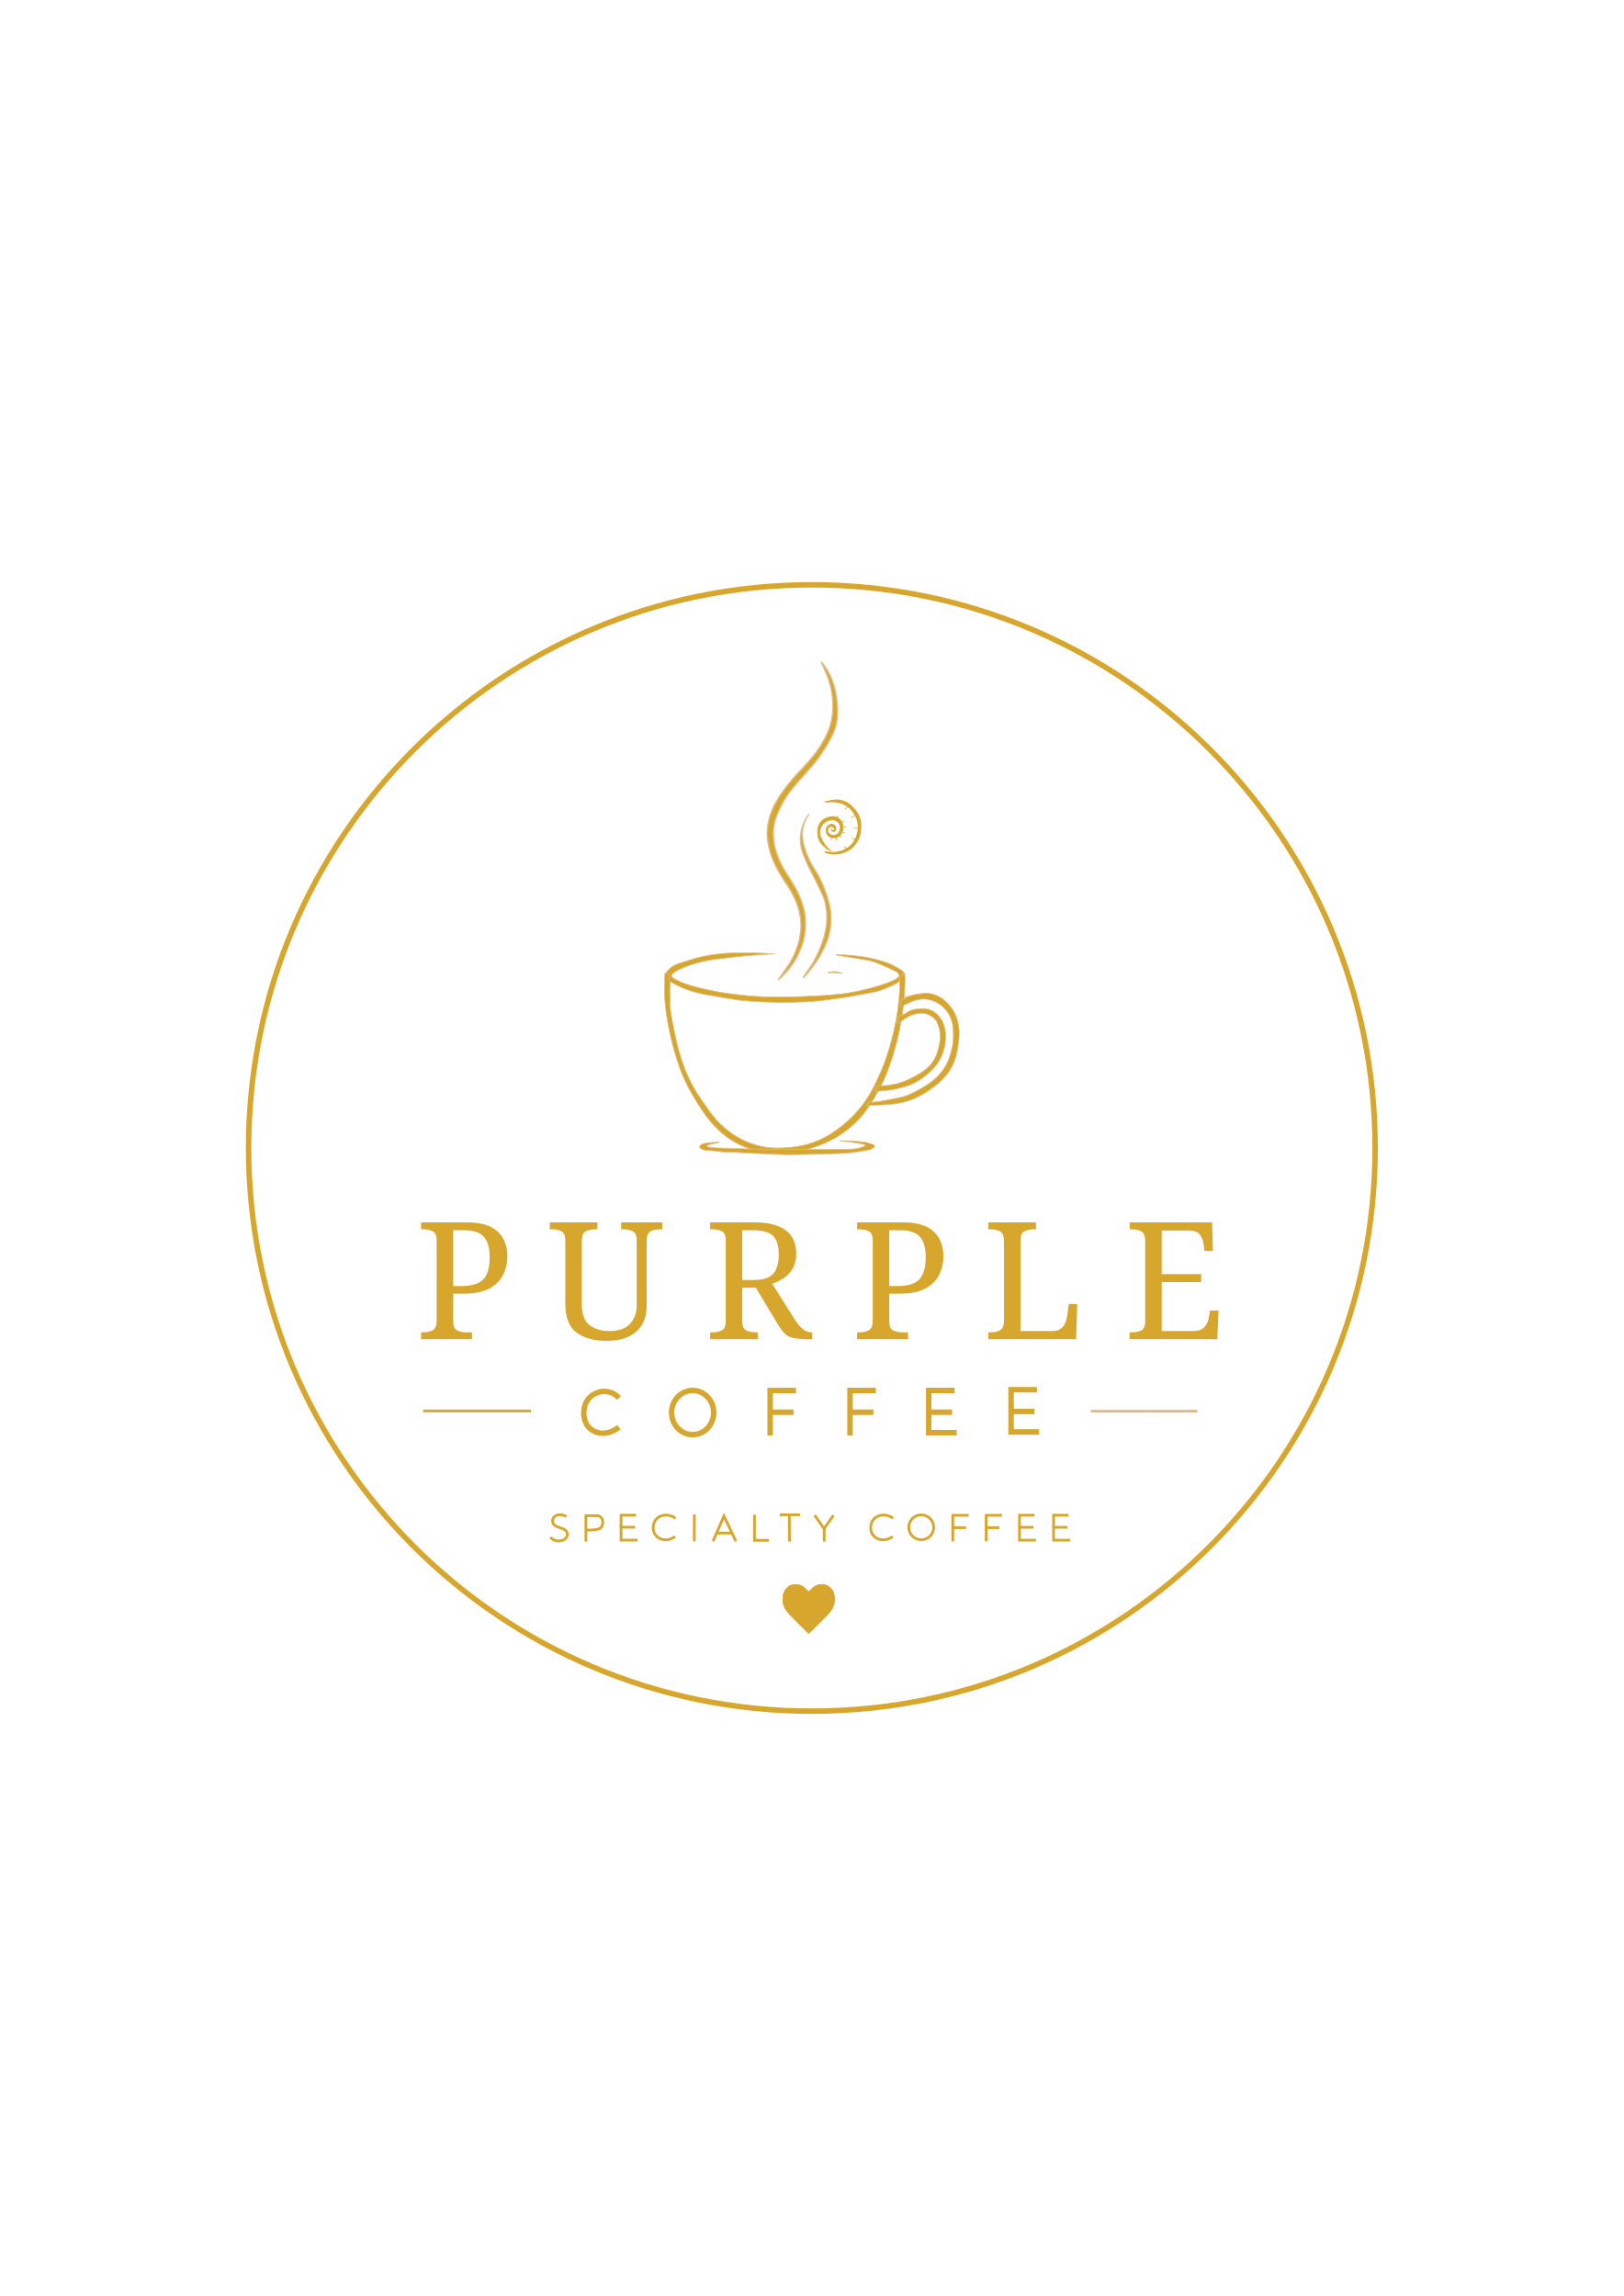
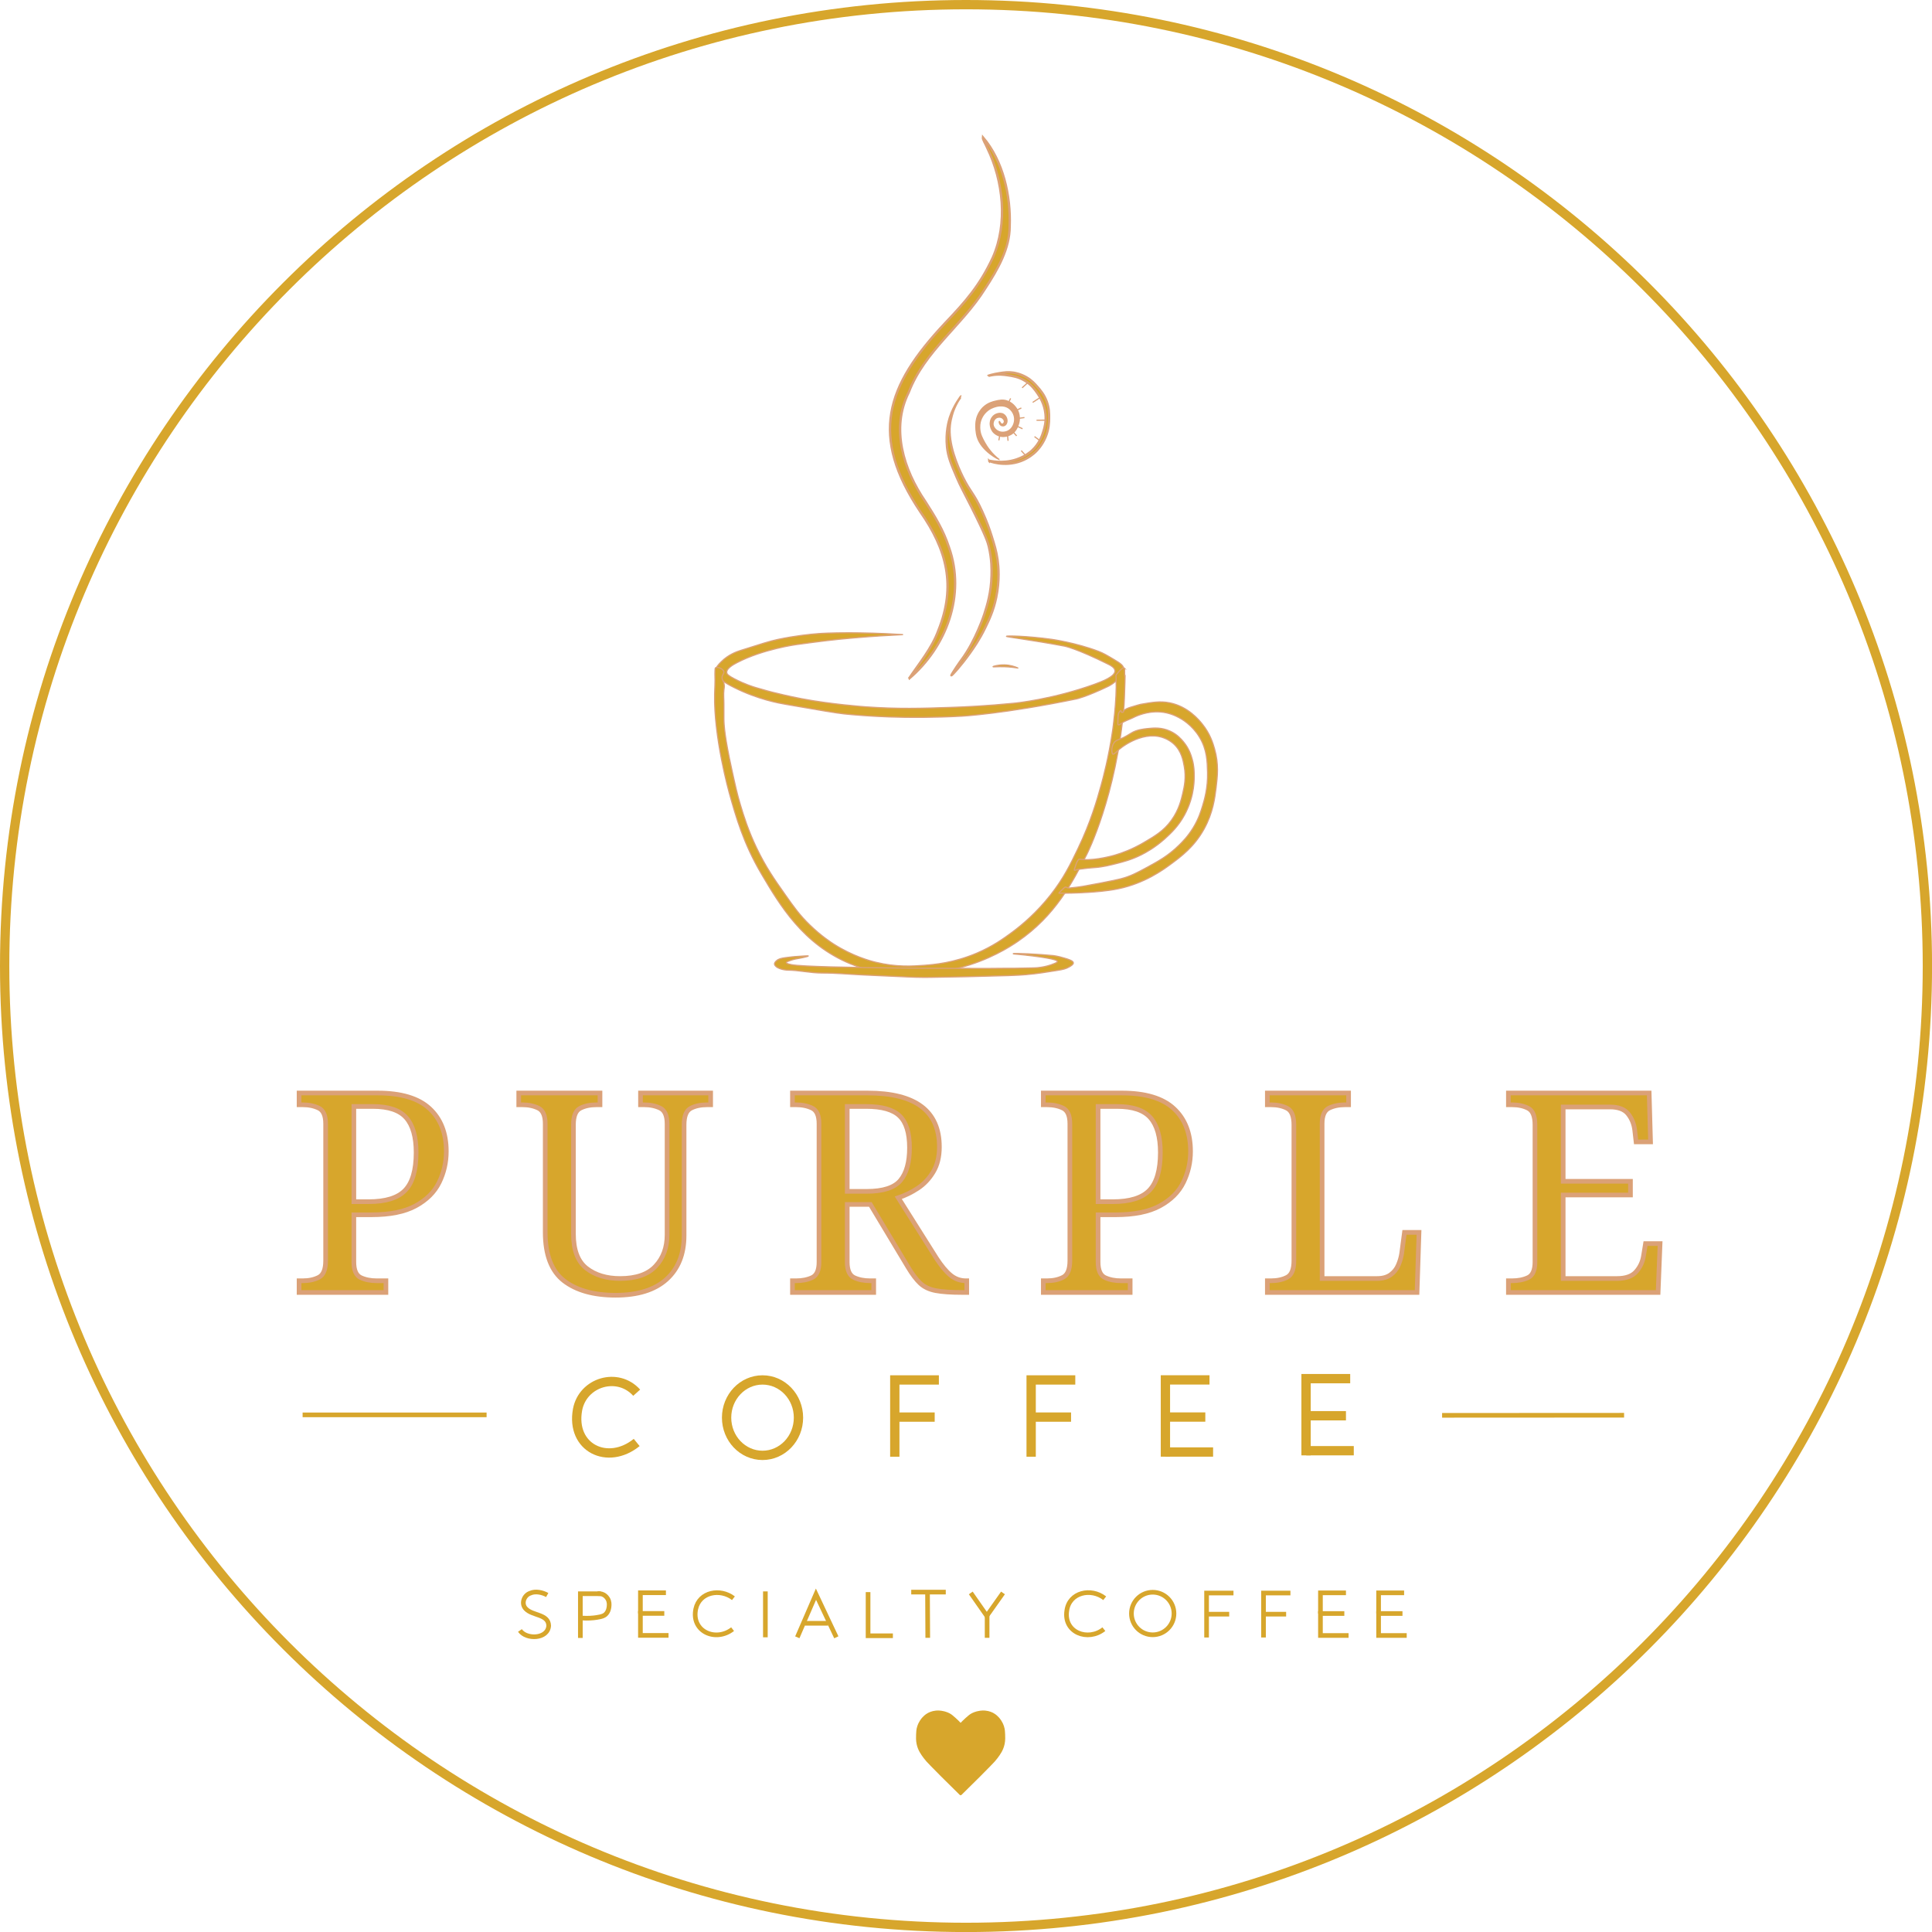
- <svg xmlns="http://www.w3.org/2000/svg" id="b" data-name="Capa 3" viewBox="0 0 595.28 841.89">
-   <circle cx="297.64" cy="420.94" r="206.5" fill="none" stroke="#d7a62c" stroke-miterlimit="10" stroke-width="2" />
-   <g>
-     <path d="M296.49,598.98c1.41-1.41,2.55-2.52,3.31-3.27,0,0,1.14-1.11,2.91-2.93.96-.98,1.23-1.28,1.57-1.74.61-.81,1.26-1.71,1.53-3.02.16-.78.13-1.46.11-1.99-.03-.62-.04-1.09-.23-1.69-.31-1.03-.88-1.68-1.08-1.91-.19-.2-.55-.6-1.16-.93-.2-.11-.81-.42-1.67-.5-.51-.05-.9,0-1.14.03-.97.13-1.64.49-1.78.57-.4.22-.67.46-1.2.93-.51.45-.87.82-1.34,1.32-.4.43-.73.79-.96,1.06" fill="#d7a62c" stroke="#d7a62c" stroke-miterlimit="10" stroke-width=".25" />
-     <path d="M296.47,598.98c-1.41-1.41-2.55-2.52-3.31-3.27,0,0-1.14-1.11-2.91-2.93-.96-.98-1.23-1.28-1.57-1.74-.61-.81-1.26-1.71-1.53-3.02-.16-.78-.13-1.46-.11-1.99.03-.62.04-1.09.23-1.69.31-1.03.88-1.68,1.08-1.91.19-.2.55-.6,1.16-.93.2-.11.81-.42,1.67-.5.51-.05.9,0,1.14.03.97.13,1.64.49,1.78.57.4.22.67.46,1.2.93.51.45.87.82,1.34,1.32.4.43.73.79.96,1.06" fill="#d7a62c" stroke="#d7a62c" stroke-miterlimit="10" stroke-width=".25" />
-   </g>
-   <line x1="155.14" y1="517.36" x2="194.66" y2="517.36" fill="#68428f" stroke="#d7a62c" stroke-miterlimit="10" />
-   <line x1="399.9" y1="517.46" x2="438.99" y2="517.43" fill="#ab7822" stroke="#e0bc8b" stroke-miterlimit="10" />
-   <g>
-     <polyline points="282.34 526.34 282.34 509.86 291.81 509.86" fill="none" stroke="#d7a62c" stroke-miterlimit="10" stroke-width="2" />
-     <line x1="290.91" y1="517.83" x2="282.12" y2="517.83" fill="none" stroke="#d7a62c" stroke-miterlimit="10" stroke-width="2" />
-     <g>
-       <polyline points="311.63 526.34 311.63 509.86 321.11 509.86" fill="none" stroke="#d7a62c" stroke-miterlimit="10" stroke-width="2" />
-       <line x1="320.2" y1="517.83" x2="311.41" y2="517.83" fill="none" stroke="#d7a62c" stroke-miterlimit="10" stroke-width="2" />
-     </g>
-     <g>
-       <g>
-         <polyline points="340.47 526.34 340.47 509.85 349.94 509.85" fill="none" stroke="#d7a62c" stroke-miterlimit="10" stroke-width="2" />
-         <line x1="349.04" y1="517.83" x2="340.24" y2="517.83" fill="none" stroke="#d7a62c" stroke-miterlimit="10" stroke-width="2" />
-       </g>
-       <line x1="350.72" y1="525.33" x2="340.5" y2="525.33" fill="none" stroke="#d7a62c" stroke-miterlimit="10" stroke-width="2" />
-     </g>
-     <g>
-       <g>
-         <polyline points="370.68 526.06 370.68 509.58 380.16 509.58" fill="none" stroke="#d7a62c" stroke-miterlimit="10" stroke-width="2" />
-         <line x1="379.25" y1="517.55" x2="370.46" y2="517.55" fill="none" stroke="#d7a62c" stroke-miterlimit="10" stroke-width="2" />
-       </g>
-       <line x1="380.93" y1="525.06" x2="370.71" y2="525.06" fill="none" stroke="#d7a62c" stroke-miterlimit="10" stroke-width="2" />
-     </g>
-     <path d="M226.9,512.6c-4.07-4.53-11.57-2.31-12.7,3.63-1.51,8.25,6.5,12.09,12.7,7.06" fill="none" stroke="#d7a62c" stroke-miterlimit="10" stroke-width="2" />
-     <ellipse cx="253.93" cy="517.96" rx="7.72" ry="8.1" fill="none" stroke="#d7a62c" stroke-miterlimit="10" stroke-width="2" />
-   </g>
-   <g>
-     <path d="M207.68,556.06c-.97-.55-2.51-.92-3.64-.4-1.38.46-2.03,2.31-.93,3.38,1.41,1.49,4.82,1.09,4.89,3.6-.17,2.89-4.8,3.05-6.18,1.03" fill="none" stroke="#d7a62c" stroke-miterlimit="10" />
-     <polyline points="214.8 565.28 214.8 555.77 219.16 555.77" fill="none" stroke="#d7a62c" stroke-miterlimit="10" />
-     <path d="M215.07,561c1.36.1,2.46,0,3.24-.12,1.28-.19,1.68-.43,1.96-.71.61-.61.69-1.44.71-1.72.03-.32.08-.97-.31-1.61-.31-.51-.73-.76-.84-.82-.56-.31-1.09-.28-1.29-.26" fill="none" stroke="#d7a62c" stroke-miterlimit="10" />
-     <polyline points="233.74 564.73 227.7 564.73 227.7 560 232.83 560" fill="none" stroke="#d7a62c" stroke-miterlimit="10" />
-     <polyline points="233.18 555.57 227.7 555.57 227.7 560" fill="none" stroke="#d7a62c" stroke-miterlimit="10" />
-     <line x1="254.54" y1="555.28" x2="254.54" y2="565.14" fill="none" stroke="#d7a62c" stroke-miterlimit="10" />
-     <polyline points="261.4 565.14 265.41 555.87 268.37 562.16 269.78 565.14" fill="none" stroke="#d7a62c" stroke-miterlimit="10" />
-     <line x1="263.01" y1="562.13" x2="268.02" y2="562.13" fill="none" stroke="#d7a62c" stroke-miterlimit="10" />
-     <polyline points="281.93 564.81 276.6 564.81 276.6 555.43" fill="none" stroke="#d7a62c" stroke-miterlimit="10" />
-     <polyline points="285.87 555.43 289.48 555.43 293.29 555.43" fill="none" stroke="#d7a62c" stroke-miterlimit="10" />
-     <line x1="289.42" y1="565.25" x2="289.37" y2="555.6" fill="none" stroke="#d7a62c" stroke-miterlimit="10" />
-     <line x1="302.17" y1="565.25" x2="302.17" y2="560.03" fill="none" stroke="#d7a62c" stroke-miterlimit="10" />
-     <line x1="305.58" y1="555.6" x2="302.17" y2="560.43" fill="none" stroke="#d7a62c" stroke-miterlimit="10" />
-     <line x1="298.66" y1="555.6" x2="302.17" y2="560.63" fill="none" stroke="#d7a62c" stroke-miterlimit="10" />
-     <polyline points="349.31 565.17 349.31 555.63 355.09 555.63" fill="none" stroke="#d7a62c" stroke-miterlimit="10" />
-     <line x1="354.17" y1="560.17" x2="349.31" y2="560.17" fill="none" stroke="#d7a62c" stroke-miterlimit="10" />
-     <polyline points="361.54 565.17 361.54 555.63 367.32 555.63" fill="none" stroke="#d7a62c" stroke-miterlimit="10" />
-     <line x1="366.4" y1="560.17" x2="361.54" y2="560.17" fill="none" stroke="#d7a62c" stroke-miterlimit="10" />
-     <polyline points="379.81 564.75 373.77 564.75 373.77 560.03 378.9 560.03" fill="none" stroke="#d7a62c" stroke-miterlimit="10" />
-     <polyline points="379.25 555.59 373.77 555.59 373.77 560.03" fill="none" stroke="#d7a62c" stroke-miterlimit="10" />
-     <polyline points="392.3 564.75 386.26 564.75 386.26 560.03 391.39 560.03" fill="none" stroke="#d7a62c" stroke-miterlimit="10" />
-     <polyline points="391.74 555.59 386.26 555.59 386.26 560.03" fill="none" stroke="#d7a62c" stroke-miterlimit="10" />
-     <circle cx="337.74" cy="560.03" r="4.57" fill="none" stroke="#d7a62c" stroke-miterlimit="10" />
-     <path d="M327.25,563.39c-3.41,2.71-8.7.74-7.96-3.99.54-3.94,5.21-4.95,8.14-2.65" fill="none" stroke="#d7a62c" stroke-miterlimit="10" />
-     <path d="M247.5,563.39c-3.62,2.82-8.93.52-7.91-4.34.8-3.69,5.29-4.48,8.09-2.3" fill="none" stroke="#d7a62c" stroke-miterlimit="10" />
-   </g>
-   <path d="M285.35,359.25c2.18-3.25,4.99-6.61,6.35-10.41,3.83-9.52,1.82-17.32-3.84-25.42-10.94-16.33-7.51-26.98,5.3-40.6,4.33-4.55,7.47-8.08,10.25-14.1,3.21-7.3,2.25-16.35-1.2-23.48-.34-.86-1.02-1.82-.95-2.33,4.33,5.05,6.02,12.56,5.76,19.15,0,4.76-2.53,9.2-5.29,13.4-4.93,7.89-13.01,13.4-16.4,22.27-3.88,7.74-1.13,16.57,3.54,23.39,2.04,3.19,3.9,6.15,5.11,9.89,3.65,10.25-.58,21.45-8.62,28.24h-.02Z" fill="#d7a62c" stroke="#e0bc8b" stroke-miterlimit="10" stroke-width=".5" />
-   <path d="M294.5,358.53c-.08-.06.75-1.31,1.14-1.9.54-.82.98-1.4,1.02-1.46,3.09-4.15,4.92-9.85,4.92-9.85.61-1.9,1.45-4.59,1.54-8.26.03-1.19.07-3.45-.59-6.24-.22-.9-.59-2.21-3.72-8.44-1.93-3.85-2.26-4.29-3.17-6.42-1.23-2.88-1.85-4.36-2.08-6.48-.34-3.19.39-5.63.6-6.3.9-2.78,2.43-4.57,2.41-4.59-.02-.01-.99,1.23-1.69,3.12,0,0-.54,1.45-.72,3.04-.45,3.99,1.61,8.77,2.78,11.14,1.68,3.39,2.3,3.33,4.1,7.25,1.04,2.26,1.7,4.15,2.09,5.41.58,1.85,1.03,3.26,1.29,5.16.18,1.27.49,4.32-.3,8.08-.6,2.89-1.59,4.91-2.38,6.53-1.21,2.5-2.44,4.24-3.27,5.41-1.84,2.59-3.88,4.86-4,4.77Z" fill="#d7a62c" stroke="#e0bc8b" stroke-miterlimit="10" stroke-width=".5" />
-   <g>
-     <line x1="308.43" y1="301.6" x2="309.52" y2="301.08" fill="#d7a62c" stroke="#d7a62c" stroke-miterlimit="10" stroke-width=".25" />
-     <line x1="308.51" y1="304.96" x2="309.78" y2="305.54" fill="#d7a62c" stroke="#d7a62c" stroke-miterlimit="10" stroke-width=".25" />
-     <line x1="308.8" y1="303.32" x2="310.19" y2="303.14" fill="#d7a62c" stroke="#d7a62c" stroke-miterlimit="10" stroke-width=".25" />
-     <line x1="308.51" y1="307.08" x2="307.58" y2="306.04" fill="#d7a62c" stroke="#d7a62c" stroke-miterlimit="10" stroke-width=".25" />
-     <line x1="306.67" y1="308.14" x2="306.55" y2="306.83" fill="#d7a62c" stroke="#d7a62c" stroke-miterlimit="10" stroke-width=".25" />
-     <line x1="304.69" y1="308.04" x2="304.92" y2="306.83" fill="#d7a62c" stroke="#d7a62c" stroke-miterlimit="10" stroke-width=".25" />
-     <path d="M310.58,311.43s-1.08-1.19-1.08-1.19" fill="#d7a62c" stroke="#d7a62c" stroke-miterlimit="10" stroke-width=".25" />
-     <line x1="306.67" y1="300.15" x2="307.22" y2="299.02" fill="#d7a62c" stroke="#d7a62c" stroke-miterlimit="10" stroke-width=".25" />
-     <line x1="313.9" y1="308.14" x2="312.35" y2="307.23" fill="#d7a62c" stroke="#d7a62c" stroke-miterlimit="10" stroke-width=".25" />
-     <path d="M315.09,303.68l-2.31.03,2.31-.03Z" fill="#d7a62c" stroke="#d7a62c" stroke-miterlimit="10" stroke-width=".25" />
-     <line x1="313.9" y1="298.62" x2="311.96" y2="299.88" fill="#d7a62c" stroke="#d7a62c" stroke-miterlimit="10" stroke-width=".25" />
-     <line x1="311.13" y1="295.42" x2="309.69" y2="296.75" fill="#d7a62c" stroke="#d7a62c" stroke-miterlimit="10" stroke-width=".25" />
-   </g>
-   <g>
-     <path d="M302.55,312.42c.01-.09,2.77.79,5.99-.31,1.93-.66,3.07-1.7,3.3-1.92,1.63-1.53,2.19-3.29,2.45-4.17.21-.68.58-1.95.42-3.61-.21-2.23-1.23-3.76-1.74-4.5-.5-.72-1.27-1.83-2.72-2.7-1.36-.82-2.62-1-3.72-1.16-.7-.1-1.93-.27-3.43,0-.33.06-.71.15-.71.13,0-.02,1.13-.38,2.47-.58,1.01-.15,1.84-.27,2.92-.11.39.06,1.57.26,2.87,1.02,1.09.64,1.74,1.37,2.32,2.03.62.7,1.45,1.66,2,3.16.54,1.46.52,2.69.51,3.59-.01.9-.04,2.33-.74,4.01-.75,1.82-1.86,2.92-2.18,3.23-.38.36-1.44,1.31-3.1,1.94-3.58,1.35-6.94.03-6.93-.07Z" fill="#d7a62c" stroke="#d7a62c" stroke-miterlimit="10" stroke-width=".5" />
-     <path d="M304.78,312.15s-.84-.54-1.89-1.81c-.62-.75-1.01-1.41-1.22-1.78-.54-.98-.97-1.77-1.07-2.85-.04-.43-.11-1.42.42-2.51.14-.29.85-1.68,2.5-2.26.47-.17,2.11-.75,3.42.25.72.56,1.21,1.5,1.14,2.52-.06.9-.56,1.98-1.6,2.41-.11.04-1.2.47-2.14-.16-.12-.08-.97-.65-.9-1.56.04-.5.34-1.08.9-1.28.04-.01.66-.22,1.13.15.04.03.49.4.39.83-.05.22-.25.46-.46.46-.34,0-.54-.63-.61-.59-.06.03-.03.58.36.83.32.21.68.08.7.07.32-.12.45-.41.5-.55.2-.46.04-.91-.01-1.06-.05-.14-.21-.55-.64-.82-.52-.32-1.07-.18-1.28-.13-.58.14-.91.5-1.02.62-.39.43-.49.89-.52,1.08-.08.42-.03.75,0,.92.12.7.49,1.16.58,1.28.08.1.46.54,1.13.8.83.32,1.57.16,1.84.09.61-.15,1.02-.43,1.19-.56.67-.51.94-1.14,1.11-1.53.27-.61.33-1.11.34-1.22.11-.95-.15-1.68-.24-1.9-.07-.17-.32-.78-.91-1.37-.2-.2-.65-.64-1.35-.91-.97-.37-1.83-.17-2.57,0-.59.14-1.6.38-2.55,1.23-.21.18-.86.8-1.29,1.83-.41.96-.42,1.78-.42,2.42,0,0,0,1.2.31,2.24.91,3.02,4.69,4.88,4.74,4.81Z" fill="#d7a62c" stroke="#d7a62c" stroke-miterlimit="10" stroke-width=".25" />
-   </g>
-   <path d="M284,349.76c-4.68-.31-8.58-.38-11.47-.39-4.09,0-6.06.14-6.71.19-1.66.13-4.72.43-8.55,1.23-1.69.35-3.84,1.04-8.14,2.41-.65.21-2.48.81-4.07,2.41-.62.62-1.13,1.15-1.16,1.84-.07,1.44,1.94,2.68,3.95,3.68,5.06,2.54,9.65,3.37,11.14,3.62,7.23,1.25,10.84,1.88,12.53,2.05,4.3.43,13.11,1.13,25.22.48,0,0,9.07-.49,24.65-3.71,0,0,2.03-.42,6.74-2.67.25-.12,1.37-.67,2.35-1.81.53-.62,1.14-1.33,1.01-2.11-.09-.56-.53-.96-2.02-1.84-1.57-.94-2.36-1.4-3.36-1.78-4.93-1.87-10.07-2.58-10.07-2.58-5.26-.73-9.7-.8-9.71-.65-.01.15,4.79.67,12.5,2.11,0,0,2.52.47,9.39,3.89.47.23,1.39.71,1.43,1.4.06,1.21-2.66,2.27-4.34,2.88-9.04,3.27-17.11,4.07-17.11,4.07-6.22.62-11.16.83-13.87.92-6.11.21-11.26.37-18.18-.12-.66-.05-7.52-.55-13.84-1.75-2.69-.51-5.3-1.16-6.16-1.37-.19-.05-1.68-.42-3.64-1.01-.5-.15-2.4-.73-4.6-1.88-1.32-.69-1.62-1-1.66-1.36-.09-.86,1.36-1.69,2.23-2.14,5.59-2.9,12.71-3.86,12.71-3.86,5.15-.7,7.73-1.04,12.21-1.43,4.42-.38,8.08-.59,10.6-.71Z" fill="#d7a62c" stroke="#e0bc8b" stroke-miterlimit="10" stroke-width=".25" />
-   <path d="M308.75,356.93c-.65-.1-1.63-.23-2.82-.27-1.53-.05-2.49.08-2.5,0,0-.09,1.15-.42,2.47-.39,1.21.03,2.2.36,2.85.65Z" fill="#d7a62c" stroke="#e0bc8b" stroke-miterlimit="10" stroke-width=".25" />
-   <path d="M331.58,356.92c.15.07.13.35.13,1.04,0,2.13.17-1.32.06,2.11-.09,2.88-.14,4.32-.19,4.9-1.6,19.46-7.99,31.98-7.99,31.98-3.13,6.09-6.76,13.16-14.83,18.71-1.76,1.21-6.2,4.05-12.61,5.7-3.3.85-13.04,3.36-23.35-.89-10.17-4.19-15.14-12.6-19.07-19.25-3.91-6.61-5.52-12.37-6.95-17.47,0,0-3.35-11.93-3.14-21.19.01-.55.14-2.98.07-3.92-.02-.24,0-.52.01-1.08.02-.5.04-.58.1-.64.34-.33,1.65.13,1.8.8.1.46-.41.65-.39,1.34.02.45.25.55.4,1.11.15.57.07,1.01.01,1.43-.13,1.02,0,2.05-.01,3.07,0,0,0,1.23,0,3.07,0,1.54.22,4.27,1.66,10.83.8,3.65,1.2,5.48,1.9,7.81.68,2.26,1.64,5.4,3.48,9.24,1.94,4.05,3.85,6.77,6.09,9.95,1.9,2.71,3.16,4.47,5.32,6.56,2.43,2.36,4.59,3.76,5.17,4.13,4.04,2.57,7.7,3.57,9.03,3.89,4.39,1.07,7.87.84,10.37.65,2.15-.16,6.31-.51,11.23-2.58,3.57-1.51,5.97-3.27,7.69-4.54,2.25-1.67,5.28-4.26,8.2-7.96,2.85-3.61,4.32-6.67,5.91-9.98,2.77-5.76,4.11-10.49,4.99-13.66.41-1.48,1.63-5.99,2.47-11.79,0,0,.92-6.35.74-11.03-.02-.53-.03-.79-.03-.79,0,0,1.31-1.74,1.74-1.54Z" fill="#d7a62c" stroke="#e0bc8b" stroke-miterlimit="10" stroke-width=".25" />
-   <path d="M331.31,366.42c.13-.04.18-.2.2-.24.17-.42,1.25-.76,1.49-.83,1.3-.39,1.95-.59,2.14-.62,2.45-.43,4.17-.73,6.21-.33,3.99.79,6.37,3.74,7.04,4.57,1.7,2.11,2.31,4.17,2.64,5.35.93,3.24.62,5.9.33,8.29-.28,2.26-.67,5.41-2.58,8.88-2.13,3.86-4.95,5.94-7.29,7.66-1.63,1.2-5.52,4-11.03,5.17-2.49.53-5.27.71-6.65.8-2.25.15-5.01.18-5.26.18-.23,0-.35-.02-.65,0-.21.02-.27.04-.3,0-.05-.08.18-.25.86-.92.26-.25.4-.39.59-.39.14,0,.2.09.42.15.2.06.36.05.56.03,2.34-.23,3.71-.53,3.71-.53.9-.2.15,0,2.7-.5,2.37-.47,3.56-.7,4.4-.92,2.16-.56,3.62-1.35,5.82-2.55,2.25-1.23,4.38-2.38,6.65-4.6.77-.75,1.95-1.92,3.09-3.77,1.18-1.92,1.69-3.56,2.05-4.75.41-1.35,1.15-3.86,1.07-7.19-.06-2.4-.12-4.92-1.72-7.57-1.63-2.7-3.91-3.95-4.43-4.22-.63-.33-2.09-1.08-4.1-1.21-2.65-.18-4.91.8-5.7,1.21-.84.44-1.81.67-2.55,1.25-.12.09-.51.41-.68.3-.1-.06-.09-.23-.09-.33.05-1.49,0-1.98.36-2.47.03-.04.21-.28.3-.24.09.04.09.33.09.33,0,0,.2.07.33.03Z" fill="#d7a62c" stroke="#e0bc8b" stroke-miterlimit="10" stroke-width=".25" />
-   <path d="M322.84,398.07c2.82.22,6.75-.94,6.75-.94,1.47-.43,3.7-1.22,6.22-2.7,2.43-1.42,4.3-2.52,5.93-4.77,1.63-2.25,2.14-4.46,2.45-5.79.34-1.46.76-3.36.33-5.77-.24-1.34-.59-3.35-2.27-4.88-.27-.25-1.16-1.01-2.56-1.43-4.49-1.33-9.13,2.48-9.49,2.92-.25.3-.4.4-.71.6-.23.15-.27.14-.29.13-.34-.11-.46-1.93.51-2.76.23-.2.6-.33.6-.33.22-.1.4-.15.43-.17.8-.26,2.33-1.24,2.33-1.24,1.2-.77,2.7-.92,3.72-1.02,1.11-.11,2.82-.29,4.7.58,1.51.69,2.38,1.72,2.83,2.25,1.25,1.49,1.68,2.98,1.92,3.83.4,1.45.41,2.6.42,3.54,0,.72-.03,2.16-.42,3.92-.47,2.08-1.22,3.62-1.65,4.41-1.37,2.53-3.03,4.04-4.25,5.15-2.12,1.9-4.1,2.97-5.01,3.43-2.15,1.08-3.94,1.53-5.35,1.89-1.3.33-2.98.76-4.68.87-1.14.07-1.75.15-2.99.31-.41.05-.62.08-.8.13-.35.1-.5.2-.58.13-.08-.07,0-.24.22-.91.12-.37.23-.71.47-1.11.11-.19.19-.29.31-.33.12-.04.21-.01.58.02.11,0,.22.01.33.02Z" fill="#d7a62c" stroke="#e0bc8b" stroke-miterlimit="10" stroke-width=".25" />
-   <path d="M263.76,418.8c.01.09-1.54.44-2.64.62,0,0-.5.08-1.23.34-.48.17-.85.3-.85.46,0,.24.92.4,1.16.45,4.57.81,42.01.8,42.01.8,2.03,0,4.06-.06,6.09-.04.2,0,1.36-.02,3.68-.07.67-.01,2.6-.07,4.66-.95.4-.17.63-.29.62-.45,0-.13-.17-.52-5.17-1.16-3.11-.4-4.32-.41-4.32-.49,0-.17,5.55.09,8.6.4,0,0,.91.09,2.36.53,1.02.3,1.93.59,1.96,1.03.02.33-.43.6-.85.85-.73.44-1.4.58-2.66.78-1.21.2-2.11.33-2.11.33-.65.11-1.6.25-2.75.39-2.53.3-4.45.35-5.73.39-7.56.21-9.13.24-9.13.24-8.8.14-7.98.15-8.72.14-2.99-.02-3.03-.09-13.05-.52-2.99-.13-5.97-.43-8.96-.42-2.47.01-4.92-.6-7.4-.62,0,0-1.17-.01-2.14-.53-.04-.02-.09-.05-.09-.05-.06-.03-.54-.34-.59-.69-.05-.32.27-.61.42-.74.48-.43,1.04-.54,1.96-.67,1.18-.16,1.96-.22,1.96-.22,1.87-.13,2.89-.21,2.9-.13Z" fill="#d7a62c" stroke="#e0bc8b" stroke-miterlimit="10" stroke-width=".25" />
-   <text transform="translate(152.1 491.06)" fill="#d7a62c" font-family="Constantia, Constantia" font-size="60">
+ <svg xmlns="http://www.w3.org/2000/svg" id="b" data-name="Capa 3" viewBox="0 0 414.99 414.99">
+   <circle cx="207.5" cy="207.5" r="206.5" fill="none" stroke="#d7a62c" stroke-miterlimit="10" stroke-width="2" />
+   <path d="M206.35,385.54c1.41-1.41,2.55-2.52,3.31-3.27,0,0,1.14-1.11,2.91-2.93.96-.98,1.23-1.28,1.57-1.74.61-.81,1.26-1.71,1.53-3.02.16-.78.13-1.46.11-1.99-.03-.62-.04-1.09-.23-1.69-.31-1.03-.88-1.68-1.08-1.91-.19-.2-.55-.6-1.16-.93-.2-.11-.81-.42-1.67-.5-.51-.05-.9,0-1.14.03-.97.13-1.64.49-1.78.57-.4.22-.67.46-1.2.93-.51.45-.87.82-1.34,1.32-.4.43-.73.79-.96,1.06" fill="#d7a62c" stroke="#d7a62c" stroke-miterlimit="10" stroke-width=".25" />
+   <path d="M206.33,385.54c-1.41-1.41-2.55-2.52-3.31-3.27,0,0-1.14-1.11-2.91-2.93-.96-.98-1.23-1.28-1.57-1.74-.61-.81-1.26-1.71-1.53-3.02-.16-.78-.13-1.46-.11-1.99.03-.62.04-1.09.23-1.69.31-1.03.88-1.68,1.08-1.91.19-.2.55-.6,1.16-.93.2-.11.81-.42,1.67-.5.51-.05.9,0,1.14.03.97.13,1.64.49,1.78.57.4.22.67.46,1.2.93.51.45.87.82,1.34,1.32.4.43.73.79.96,1.06" fill="#d7a62c" stroke="#d7a62c" stroke-miterlimit="10" stroke-width=".25" />
+   <line x1="65" y1="303.91" x2="104.52" y2="303.91" fill="#68428f" stroke="#d7a62c" stroke-miterlimit="10" />
+   <line x1="309.76" y1="304.01" x2="348.85" y2="303.99" fill="#ab7822" stroke="#d7a62c" stroke-miterlimit="10" />
+   <polyline points="192.2 312.9 192.2 296.41 201.67 296.41" fill="none" stroke="#d7a62c" stroke-miterlimit="10" stroke-width="2" />
+   <line x1="200.77" y1="304.39" x2="191.98" y2="304.39" fill="none" stroke="#d7a62c" stroke-miterlimit="10" stroke-width="2" />
+   <polyline points="221.49 312.9 221.49 296.41 230.97 296.41" fill="none" stroke="#d7a62c" stroke-miterlimit="10" stroke-width="2" />
+   <line x1="230.06" y1="304.39" x2="221.27" y2="304.39" fill="none" stroke="#d7a62c" stroke-miterlimit="10" stroke-width="2" />
+   <polyline points="250.33 312.89 250.33 296.4 259.8 296.4" fill="none" stroke="#d7a62c" stroke-miterlimit="10" stroke-width="2" />
+   <line x1="258.9" y1="304.38" x2="250.1" y2="304.38" fill="none" stroke="#d7a62c" stroke-miterlimit="10" stroke-width="2" />
+   <line x1="260.57" y1="311.89" x2="250.36" y2="311.89" fill="none" stroke="#d7a62c" stroke-miterlimit="10" stroke-width="2" />
+   <polyline points="280.54 312.61 280.54 296.13 290.02 296.13" fill="none" stroke="#d7a62c" stroke-miterlimit="10" stroke-width="2" />
+   <line x1="289.11" y1="304.1" x2="280.32" y2="304.1" fill="none" stroke="#d7a62c" stroke-miterlimit="10" stroke-width="2" />
+   <line x1="290.79" y1="311.61" x2="280.57" y2="311.61" fill="none" stroke="#d7a62c" stroke-miterlimit="10" stroke-width="2" />
+   <path d="M136.76,299.15c-4.07-4.53-11.57-2.31-12.7,3.63-1.51,8.25,6.5,12.09,12.7,7.06" fill="none" stroke="#d7a62c" stroke-miterlimit="10" stroke-width="2" />
+   <ellipse cx="163.79" cy="304.51" rx="7.72" ry="8.1" fill="none" stroke="#d7a62c" stroke-miterlimit="10" stroke-width="2" />
+   <path d="M117.54,342.61c-.97-.55-2.51-.92-3.64-.4-1.38.46-2.03,2.31-.93,3.38,1.41,1.49,4.82,1.09,4.89,3.6-.17,2.89-4.8,3.05-6.18,1.03" fill="none" stroke="#d7a62c" stroke-miterlimit="10" />
+   <polyline points="124.66 351.83 124.66 342.33 129.02 342.33" fill="none" stroke="#d7a62c" stroke-miterlimit="10" />
+   <path d="M124.92,347.55c1.36.1,2.46,0,3.24-.12,1.28-.19,1.68-.43,1.96-.71.61-.61.69-1.44.71-1.72.03-.32.08-.97-.31-1.61-.31-.51-.73-.76-.84-.82-.56-.31-1.09-.28-1.29-.26" fill="none" stroke="#d7a62c" stroke-miterlimit="10" />
+   <polyline points="143.6 351.28 137.56 351.28 137.56 346.56 142.69 346.56" fill="none" stroke="#d7a62c" stroke-miterlimit="10" />
+   <polyline points="143.04 342.12 137.56 342.12 137.56 346.56" fill="none" stroke="#d7a62c" stroke-miterlimit="10" />
+   <line x1="164.4" y1="341.83" x2="164.4" y2="351.69" fill="none" stroke="#d7a62c" stroke-miterlimit="10" />
+   <polyline points="171.26 351.69 175.27 342.43 178.23 348.71 179.64 351.69" fill="none" stroke="#d7a62c" stroke-miterlimit="10" />
+   <line x1="172.87" y1="348.68" x2="177.88" y2="348.68" fill="none" stroke="#d7a62c" stroke-miterlimit="10" />
+   <polyline points="191.79 351.36 186.46 351.36 186.46 341.98" fill="none" stroke="#d7a62c" stroke-miterlimit="10" />
+   <polyline points="195.73 341.98 199.34 341.98 203.15 341.98" fill="none" stroke="#d7a62c" stroke-miterlimit="10" />
+   <line x1="199.28" y1="351.8" x2="199.23" y2="342.16" fill="none" stroke="#d7a62c" stroke-miterlimit="10" />
+   <line x1="212.03" y1="351.8" x2="212.03" y2="346.58" fill="none" stroke="#d7a62c" stroke-miterlimit="10" />
+   <line x1="215.44" y1="342.16" x2="212.03" y2="346.98" fill="none" stroke="#d7a62c" stroke-miterlimit="10" />
+   <line x1="208.52" y1="342.16" x2="212.03" y2="347.18" fill="none" stroke="#d7a62c" stroke-miterlimit="10" />
+   <polyline points="259.17 351.73 259.17 342.18 264.95 342.18" fill="none" stroke="#d7a62c" stroke-miterlimit="10" />
+   <line x1="264.03" y1="346.72" x2="259.17" y2="346.72" fill="none" stroke="#d7a62c" stroke-miterlimit="10" />
+   <polyline points="271.4 351.73 271.4 342.18 277.18 342.18" fill="none" stroke="#d7a62c" stroke-miterlimit="10" />
+   <line x1="276.26" y1="346.72" x2="271.4" y2="346.72" fill="none" stroke="#d7a62c" stroke-miterlimit="10" />
+   <polyline points="289.67 351.3 283.63 351.3 283.63 346.58 288.76 346.58" fill="none" stroke="#d7a62c" stroke-miterlimit="10" />
+   <polyline points="289.11 342.14 283.63 342.14 283.63 346.58" fill="none" stroke="#d7a62c" stroke-miterlimit="10" />
+   <polyline points="302.16 351.3 296.12 351.3 296.12 346.58 301.25 346.58" fill="none" stroke="#d7a62c" stroke-miterlimit="10" />
+   <polyline points="301.6 342.14 296.12 342.14 296.12 346.58" fill="none" stroke="#d7a62c" stroke-miterlimit="10" />
+   <circle cx="247.6" cy="346.58" r="4.57" fill="none" stroke="#d7a62c" stroke-miterlimit="10" />
+   <path d="M237.11,349.94c-3.41,2.71-8.7.74-7.96-3.99.54-3.94,5.21-4.95,8.14-2.65" fill="none" stroke="#d7a62c" stroke-miterlimit="10" />
+   <path d="M157.36,349.94c-3.62,2.82-8.93.52-7.91-4.34.8-3.69,5.29-4.48,8.09-2.3" fill="none" stroke="#d7a62c" stroke-miterlimit="10" />
+   <path d="M195.21,145.81c2.18-3.25,4.99-6.61,6.35-10.41,3.83-9.52,1.82-17.32-3.84-25.42-10.94-16.33-7.51-26.98,5.3-40.6,4.33-4.55,7.47-8.08,10.25-14.1,3.21-7.3,2.25-16.35-1.2-23.48-.34-.86-1.02-1.82-.95-2.33,4.33,5.05,6.02,12.56,5.76,19.15,0,4.76-2.53,9.2-5.29,13.4-4.93,7.89-13.01,13.4-16.4,22.27-3.88,7.74-1.13,16.57,3.54,23.39,2.04,3.19,3.9,6.15,5.11,9.89,3.65,10.25-.58,21.45-8.62,28.24h-.02Z" fill="#d7a62c" stroke="#dba177" stroke-miterlimit="10" stroke-width=".5" />
+   <path d="M204.36,145.09c-.08-.06.75-1.31,1.14-1.9.54-.82.98-1.4,1.02-1.46,3.09-4.15,4.92-9.85,4.92-9.85.61-1.9,1.45-4.59,1.54-8.26.03-1.19.07-3.45-.59-6.24-.22-.9-.59-2.21-3.72-8.44-1.93-3.85-2.26-4.29-3.17-6.42-1.23-2.88-1.85-4.36-2.08-6.48-.34-3.19.39-5.63.6-6.3.9-2.78,2.43-4.57,2.41-4.59-.02-.01-.99,1.23-1.69,3.12,0,0-.54,1.45-.72,3.04-.45,3.99,1.61,8.77,2.78,11.14,1.68,3.39,2.3,3.33,4.1,7.25,1.04,2.26,1.7,4.15,2.09,5.41.58,1.85,1.03,3.26,1.29,5.16.18,1.27.49,4.32-.3,8.08-.6,2.89-1.59,4.91-2.38,6.53-1.21,2.5-2.44,4.24-3.27,5.41-1.84,2.59-3.88,4.86-4,4.77Z" fill="#d7a62c" stroke="#dba177" stroke-miterlimit="10" stroke-width=".5" />
+   <line x1="218.29" y1="88.15" x2="219.38" y2="87.63" fill="#d7a62c" stroke="#dba177" stroke-miterlimit="10" stroke-width=".25" />
+   <line x1="218.37" y1="91.51" x2="219.64" y2="92.1" fill="#d7a62c" stroke="#dba177" stroke-miterlimit="10" stroke-width=".25" />
+   <line x1="218.66" y1="89.88" x2="220.05" y2="89.69" fill="#d7a62c" stroke="#dba177" stroke-miterlimit="10" stroke-width=".25" />
+   <line x1="218.37" y1="93.63" x2="217.44" y2="92.59" fill="#d7a62c" stroke="#dba177" stroke-miterlimit="10" stroke-width=".25" />
+   <line x1="216.53" y1="94.69" x2="216.41" y2="93.38" fill="#d7a62c" stroke="#dba177" stroke-miterlimit="10" stroke-width=".25" />
+   <line x1="214.55" y1="94.59" x2="214.78" y2="93.38" fill="#d7a62c" stroke="#dba177" stroke-miterlimit="10" stroke-width=".25" />
+   <path d="M220.44,97.99s-1.08-1.19-1.08-1.19" fill="#d7a62c" stroke="#dba177" stroke-miterlimit="10" stroke-width=".25" />
+   <line x1="216.53" y1="86.7" x2="217.08" y2="85.57" fill="#d7a62c" stroke="#dba177" stroke-miterlimit="10" stroke-width=".25" />
+   <line x1="223.43" y1="94.69" x2="222.21" y2="93.78" fill="#d7a62c" stroke="#dba177" stroke-miterlimit="10" stroke-width=".25" />
+   <path d="M224.95,90.24l-2.31.03,2.31-.03Z" fill="#d7a62c" stroke="#dba177" stroke-miterlimit="10" stroke-width=".25" />
+   <line x1="223.76" y1="85.17" x2="221.82" y2="86.43" fill="#d7a62c" stroke="#dba177" stroke-miterlimit="10" stroke-width=".25" />
+   <line x1="220.99" y1="81.98" x2="219.55" y2="83.3" fill="#d7a62c" stroke="#dba177" stroke-miterlimit="10" stroke-width=".25" />
+   <path d="M212.41,98.97c.01-.09,2.77.79,5.99-.31,1.93-.66,3.07-1.7,3.3-1.92,1.63-1.53,2.19-3.29,2.45-4.17.21-.68.58-1.95.42-3.61-.21-2.23-1.23-3.76-1.74-4.5-.5-.72-1.27-1.83-2.72-2.7-1.36-.82-2.62-1-3.72-1.16-.7-.1-1.93-.27-3.43,0-.33.06-.71.15-.71.13,0-.02,1.13-.38,2.47-.58,1.01-.15,1.84-.27,2.92-.11.39.06,1.57.26,2.87,1.02,1.09.64,1.74,1.37,2.32,2.03.62.7,1.45,1.66,2,3.16.54,1.46.52,2.69.51,3.59-.01.9-.04,2.33-.74,4.01-.75,1.82-1.86,2.92-2.18,3.23-.38.36-1.44,1.31-3.1,1.94-3.58,1.35-6.94.03-6.93-.07Z" fill="#d7a62c" stroke="#dba177" stroke-miterlimit="10" stroke-width=".5" />
+   <path d="M214.64,98.7s-.84-.54-1.89-1.81c-.62-.75-1.01-1.41-1.22-1.78-.54-.98-.97-1.77-1.07-2.85-.04-.43-.11-1.42.42-2.51.14-.29.85-1.68,2.5-2.26.47-.17,2.11-.75,3.42.25.72.56,1.21,1.5,1.14,2.52-.06.9-.56,1.98-1.6,2.41-.11.04-1.2.47-2.14-.16-.12-.08-.97-.65-.9-1.56.04-.5.34-1.08.9-1.28.04-.01.66-.22,1.13.15.04.03.49.4.39.83-.05.22-.25.46-.46.46-.34,0-.54-.63-.61-.59-.06.03-.03.58.36.83.32.21.68.08.7.07.32-.12.45-.41.5-.55.2-.46.04-.91-.01-1.06-.05-.14-.21-.55-.64-.82-.52-.32-1.07-.18-1.28-.13-.58.14-.91.5-1.02.62-.39.43-.49.89-.52,1.08-.08.42-.03.75,0,.92.12.7.49,1.16.58,1.28.08.1.46.54,1.13.8.83.32,1.57.16,1.84.09.61-.15,1.02-.43,1.19-.56.67-.51.94-1.14,1.11-1.53.27-.61.33-1.11.34-1.22.11-.95-.15-1.68-.24-1.9-.07-.17-.32-.78-.91-1.37-.2-.2-.65-.64-1.35-.91-.97-.37-1.83-.17-2.57,0-.59.14-1.6.38-2.55,1.23-.21.18-.86.8-1.29,1.83-.41.96-.42,1.78-.42,2.42,0,0,0,1.2.31,2.24.91,3.02,4.69,4.88,4.74,4.81Z" fill="#dba177" stroke="#dba177" stroke-miterlimit="10" stroke-width=".25" />
+   <path d="M193.85,136.31c-4.68-.31-8.58-.38-11.47-.39-4.09,0-6.06.14-6.71.19-1.66.13-4.72.43-8.55,1.23-1.69.35-3.84,1.04-8.14,2.41-.65.21-2.48.81-4.07,2.41-.62.62-1.13,1.15-1.16,1.84-.07,1.44,1.94,2.68,3.95,3.68,5.06,2.54,9.65,3.37,11.14,3.62,7.23,1.25,10.84,1.88,12.53,2.05,4.3.43,13.11,1.13,25.22.48,0,0,9.07-.49,24.65-3.71,0,0,2.03-.42,6.74-2.67.25-.12,1.37-.67,2.35-1.81.53-.62,1.14-1.33,1.01-2.11-.09-.56-.53-.96-2.02-1.84-1.57-.94-2.36-1.4-3.36-1.78-4.93-1.87-10.07-2.58-10.07-2.58-5.26-.73-9.7-.8-9.71-.65-.01.15,4.79.67,12.5,2.11,0,0,2.52.47,9.39,3.89.47.23,1.39.71,1.43,1.4.06,1.21-2.66,2.27-4.34,2.88-9.04,3.27-17.11,4.07-17.11,4.07-6.22.62-11.16.83-13.87.92-6.11.21-11.26.37-18.18-.12-.66-.05-7.52-.55-13.84-1.75-2.69-.51-5.3-1.16-6.16-1.37-.19-.05-1.68-.42-3.64-1.01-.5-.15-2.4-.73-4.6-1.88-1.32-.69-1.62-1-1.66-1.36-.09-.86,1.36-1.69,2.23-2.14,5.59-2.9,12.71-3.86,12.71-3.86,5.15-.7,7.73-1.04,12.21-1.43,4.42-.38,8.08-.59,10.6-.71Z" fill="#d7a62c" stroke="#dba177" stroke-miterlimit="10" stroke-width=".25" />
+   <path d="M218.61,143.48c-.65-.1-1.63-.23-2.82-.27-1.53-.05-2.49.08-2.5,0,0-.09,1.15-.42,2.47-.39,1.21.03,2.2.36,2.85.65Z" fill="#d7a62c" stroke="#dba177" stroke-miterlimit="10" stroke-width=".25" />
+   <path d="M241.44,143.47c.15.07.13.35.13,1.04,0,2.13.17-1.32.06,2.11-.09,2.88-.14,4.32-.19,4.9-1.6,19.46-7.99,31.98-7.99,31.98-3.13,6.09-6.76,13.16-14.83,18.71-1.76,1.21-6.2,4.05-12.61,5.7-3.3.85-13.04,3.36-23.35-.89-10.17-4.19-15.14-12.6-19.07-19.25-3.91-6.61-5.52-12.37-6.95-17.47,0,0-3.35-11.93-3.14-21.19.01-.55.14-2.98.07-3.92-.02-.24,0-.52.01-1.08.02-.5.04-.58.1-.64.34-.33,1.65.13,1.8.8.1.46-.41.65-.39,1.34.02.45.25.55.4,1.11.15.57.07,1.01.01,1.43-.13,1.02,0,2.05-.01,3.07,0,0,0,1.23,0,3.07,0,1.54.22,4.27,1.66,10.83.8,3.65,1.2,5.48,1.9,7.81.68,2.26,1.64,5.4,3.48,9.24,1.94,4.05,3.85,6.77,6.09,9.95,1.9,2.71,3.16,4.47,5.32,6.56,2.43,2.36,4.59,3.76,5.17,4.13,4.04,2.57,7.7,3.57,9.03,3.89,4.39,1.07,7.87.84,10.37.65,2.15-.16,6.31-.51,11.23-2.58,3.57-1.51,5.97-3.27,7.69-4.54,2.25-1.67,5.28-4.26,8.2-7.96,2.85-3.61,4.32-6.67,5.91-9.98,2.77-5.76,4.11-10.49,4.99-13.66.41-1.48,1.63-5.99,2.47-11.79,0,0,.92-6.35.74-11.03-.02-.53-.03-.79-.03-.79,0,0,1.31-1.74,1.74-1.54Z" fill="#d7a62c" stroke="#dba177" stroke-miterlimit="10" stroke-width=".25" />
+   <path d="M241.17,152.98c.13-.04.18-.2.2-.24.17-.42,1.25-.76,1.49-.83,1.3-.39,1.95-.59,2.14-.62,2.45-.43,4.17-.73,6.21-.33,3.99.79,6.37,3.74,7.04,4.57,1.7,2.11,2.31,4.17,2.64,5.35.93,3.24.62,5.9.33,8.29-.28,2.26-.67,5.41-2.58,8.88-2.13,3.86-4.95,5.94-7.29,7.66-1.63,1.2-5.52,4-11.03,5.17-2.49.53-5.27.71-6.65.8-2.25.15-5.01.18-5.26.18-.23,0-.35-.02-.65,0-.21.02-.27.04-.3,0-.05-.08.18-.25.86-.92.26-.25.4-.39.59-.39.14,0,.2.09.42.15.2.06.36.05.56.03,2.34-.23,3.71-.53,3.71-.53.9-.2.15,0,2.7-.5,2.37-.47,3.56-.7,4.4-.92,2.16-.56,3.62-1.35,5.82-2.55,2.25-1.23,4.38-2.38,6.65-4.6.77-.75,1.95-1.92,3.09-3.77,1.18-1.92,1.69-3.56,2.05-4.75.41-1.35,1.15-3.86,1.07-7.19-.06-2.4-.12-4.92-1.72-7.57-1.63-2.7-3.91-3.95-4.43-4.22-.63-.33-2.09-1.08-4.1-1.21-2.65-.18-4.91.8-5.7,1.21-.84.44-1.81.67-2.55,1.25-.12.09-.51.41-.68.3-.1-.06-.09-.23-.09-.33.05-1.49,0-1.98.36-2.47.03-.04.21-.28.3-.24.09.04.09.33.09.33,0,0,.2.07.33.03Z" fill="#d7a62c" stroke="#dba177" stroke-miterlimit="10" stroke-width=".25" />
+   <path d="M232.7,184.63c2.82.22,6.75-.94,6.75-.94,1.47-.43,3.7-1.22,6.22-2.7,2.43-1.42,4.3-2.52,5.93-4.77,1.63-2.25,2.14-4.46,2.45-5.79.34-1.46.76-3.36.33-5.77-.24-1.34-.59-3.35-2.27-4.88-.27-.25-1.16-1.01-2.56-1.43-4.49-1.33-9.13,2.48-9.49,2.92-.25.3-.4.4-.71.6-.23.15-.27.14-.29.13-.34-.11-.46-1.93.51-2.76.23-.2.6-.33.6-.33.22-.1.4-.15.43-.17.8-.26,2.33-1.24,2.33-1.24,1.2-.77,2.7-.92,3.72-1.02,1.11-.11,2.82-.29,4.7.58,1.51.69,2.38,1.72,2.83,2.25,1.25,1.49,1.68,2.98,1.92,3.83.4,1.45.41,2.6.42,3.54,0,.72-.03,2.16-.42,3.92-.47,2.08-1.22,3.62-1.65,4.41-1.37,2.53-3.03,4.04-4.25,5.15-2.12,1.9-4.1,2.97-5.01,3.43-2.15,1.08-3.94,1.53-5.35,1.89-1.3.33-2.98.76-4.68.87-1.14.07-1.75.15-2.99.31-.41.05-.62.08-.8.13-.35.1-.5.2-.58.13-.08-.07,0-.24.22-.91.12-.37.23-.71.47-1.11.11-.19.19-.29.31-.33.12-.04.21-.01.58.02.11,0,.22.01.33.02Z" fill="#d7a62c" stroke="#dba177" stroke-miterlimit="10" stroke-width=".25" />
+   <path d="M173.62,205.35c.01.09-1.54.44-2.64.62,0,0-.5.08-1.23.34-.48.17-.85.3-.85.46,0,.24.92.4,1.16.45,4.57.81,42.01.8,42.01.8,2.03,0,4.06-.06,6.09-.04.2,0,1.36-.02,3.68-.07.67-.01,2.6-.07,4.66-.95.4-.17.63-.29.62-.45,0-.13-.17-.52-5.17-1.16-3.11-.4-4.32-.41-4.32-.49,0-.17,5.55.09,8.6.4,0,0,.91.09,2.36.53,1.02.3,1.93.59,1.96,1.03.02.33-.43.6-.85.85-.73.44-1.4.58-2.66.78-1.21.2-2.11.33-2.11.33-.65.11-1.6.25-2.75.39-2.53.3-4.45.35-5.73.39-7.56.21-9.13.24-9.13.24-8.8.14-7.98.15-8.72.14-2.99-.02-3.03-.09-13.05-.52-2.99-.13-5.97-.43-8.96-.42-2.47.01-4.92-.6-7.4-.62,0,0-1.17-.01-2.14-.53-.04-.02-.09-.05-.09-.05-.06-.03-.54-.34-.59-.69-.05-.32.27-.61.42-.74.48-.43,1.04-.54,1.96-.67,1.18-.16,1.96-.22,1.96-.22,1.87-.13,2.89-.21,2.9-.13Z" fill="#d7a62c" stroke="#dba177" stroke-miterlimit="10" stroke-width=".25" />
+   <text transform="translate(61.96 277.62)" fill="#d7a62c" font-family="Constantia, Constantia" font-size="60" stroke="#dba177" stroke-miterlimit="10">
    <tspan x="0" y="0" letter-spacing=".23em">P</tspan>
    <tspan x="48.56" y="0" letter-spacing=".24em">UR</tspan>
    <tspan x="159.86" y="0" letter-spacing=".22em">P</tspan>
    <tspan x="207.98" y="0" letter-spacing=".24em">LE</tspan>
  </text>
</svg>
